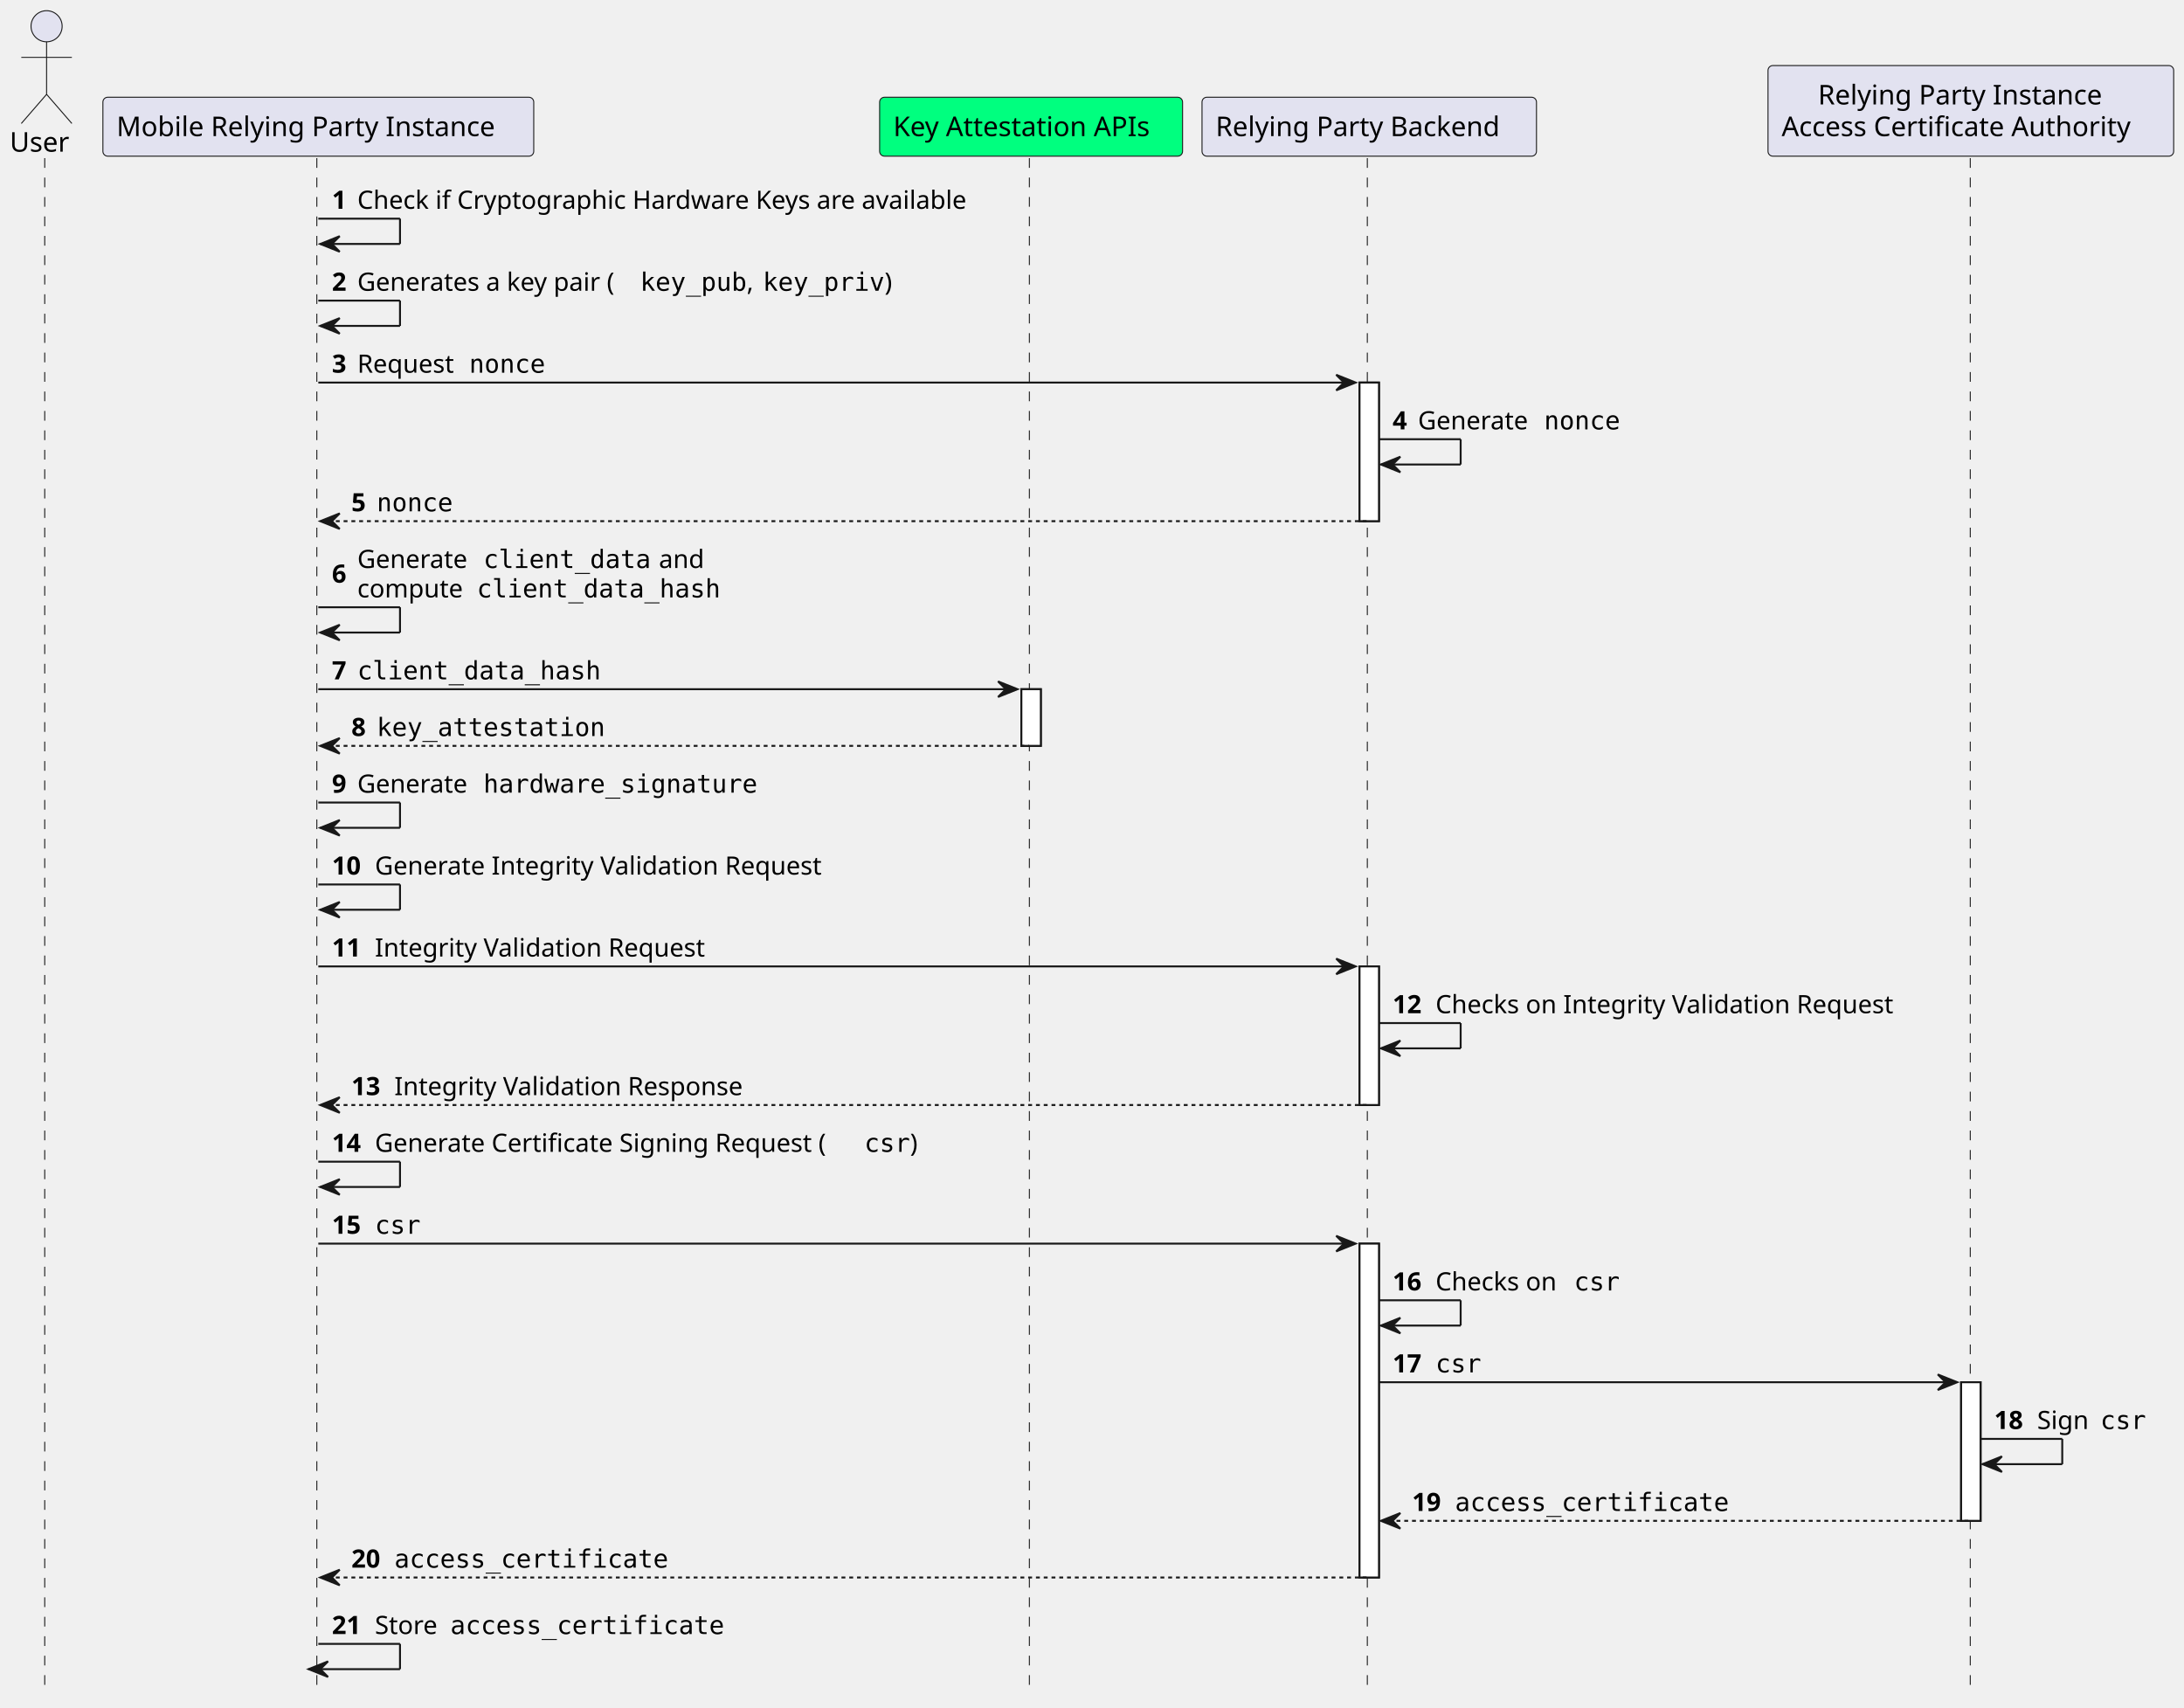
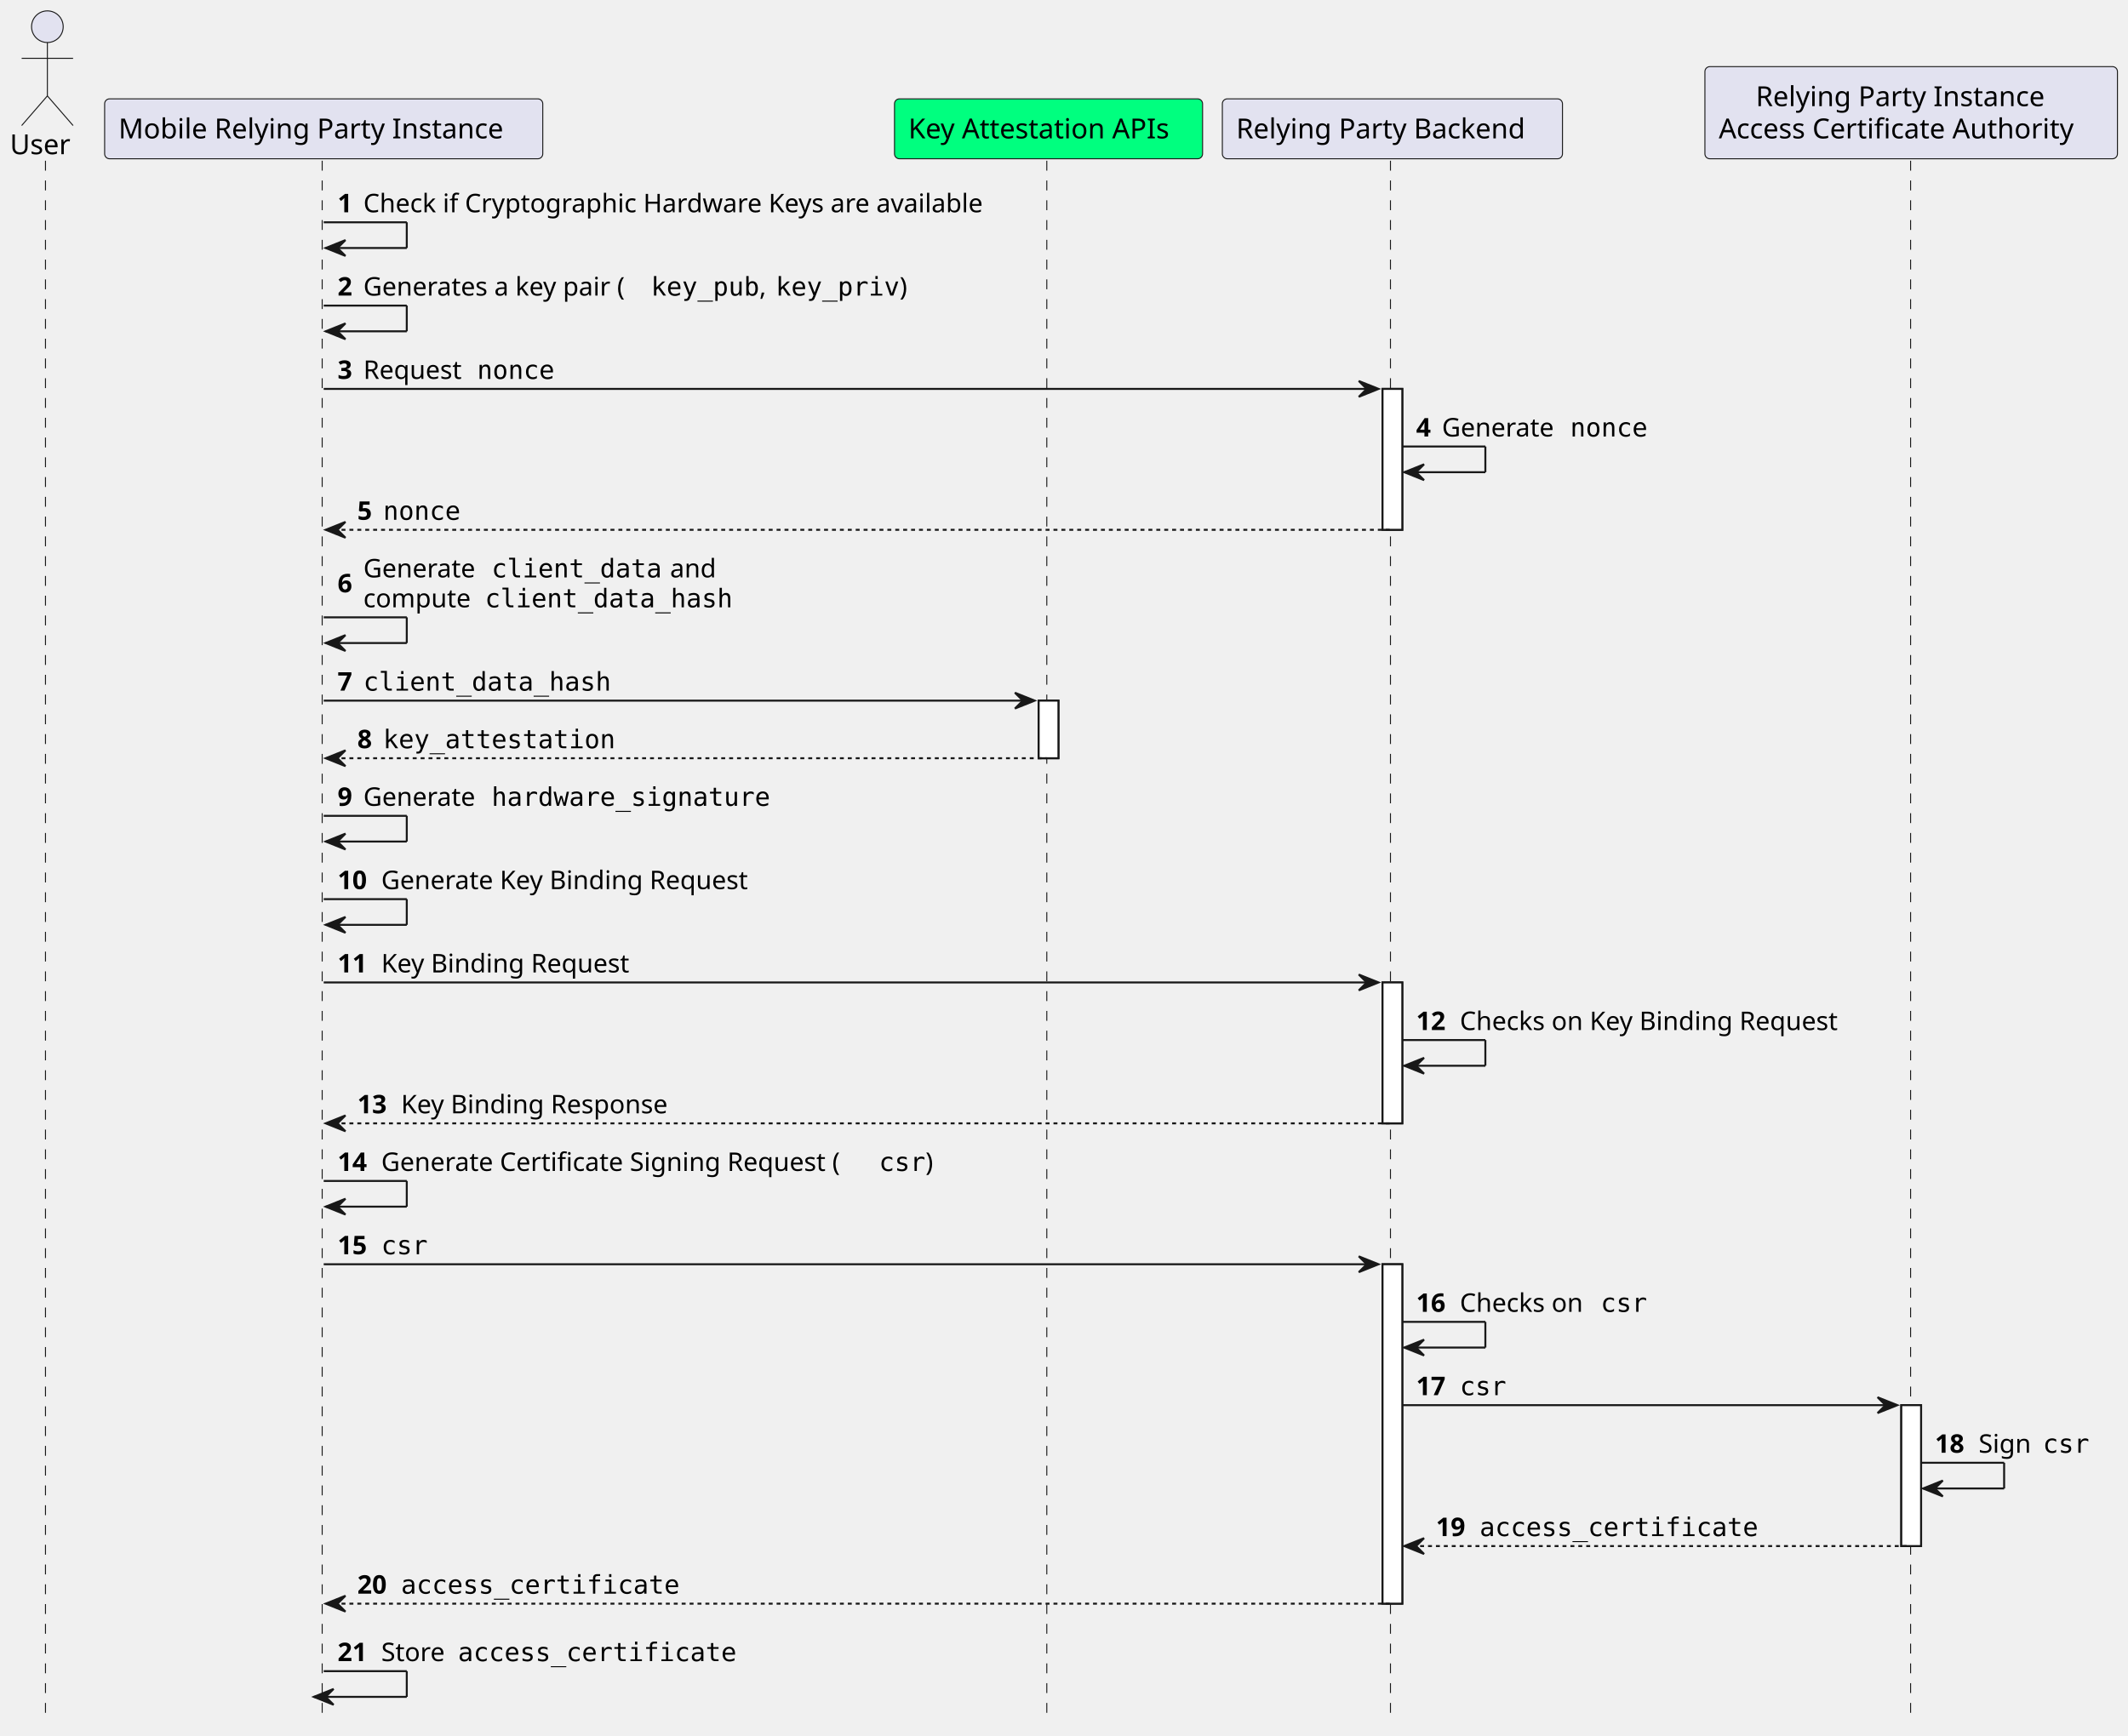
- <svg xmlns="http://www.w3.org/2000/svg" contentStyleType="text/css" data-diagram-type="SEQUENCE" height="878px" preserveAspectRatio="none" style="width:1123px;height:878px;background:#FFFFFF;" version="1.1" viewBox="0 0 1123 878" width="1123px" zoomAndPan="magnify">
+ <svg xmlns="http://www.w3.org/2000/svg" contentStyleType="text/css" data-diagram-type="SEQUENCE" height="878px" preserveAspectRatio="none" style="width:1076px;height:878px;background:#FFFFFF;" version="1.1" viewBox="0 0 1076 878" width="1076px" zoomAndPan="magnify">
  <defs />
  <g>
    <g>
      <rect fill="#FFFFFF" height="29.133" style="stroke:#181818;stroke-width:1;" width="10" x="525.185" y="354.359" />
    </g>
    <g>
      <rect fill="#FFFFFF" height="71.266" style="stroke:#181818;stroke-width:1;" width="10" x="699.06" y="196.695" />
    </g>
    <g>
      <rect fill="#FFFFFF" height="71.266" style="stroke:#181818;stroke-width:1;" width="10" x="699.06" y="496.891" />
    </g>
    <g>
      <rect fill="#FFFFFF" height="171.664" style="stroke:#181818;stroke-width:1;" width="10" x="699.06" y="639.422" />
    </g>
    <g>
-       <rect fill="#FFFFFF" height="71.266" style="stroke:#181818;stroke-width:1;" width="10" x="1008.396" y="710.688" />
+       <rect fill="#FFFFFF" height="71.266" style="stroke:#181818;stroke-width:1;" width="10" x="961.367" y="710.688" />
    </g>
    <g>
      <rect fill="#000000" fill-opacity="0" height="789.922" width="8" x="19.955" y="81.297" />
      <line style="stroke:#181818;stroke-width:0.5;stroke-dasharray:5.0,5.0;" x1="23" x2="23" y1="81.297" y2="871.219" />
    </g>
    <g>
      <rect fill="#000000" fill-opacity="0" height="789.922" width="8" x="159.68" y="81.297" />
      <line style="stroke:#181818;stroke-width:0.5;stroke-dasharray:5.0,5.0;" x1="162.91" x2="162.91" y1="81.297" y2="871.219" />
    </g>
    <g>
      <rect fill="#000000" fill-opacity="0" height="789.922" width="8" x="526.185" y="81.297" />
      <line style="stroke:#181818;stroke-width:0.5;stroke-dasharray:5.0,5.0;" x1="529.3" x2="529.3" y1="81.297" y2="871.219" />
    </g>
    <g>
      <rect fill="#000000" fill-opacity="0" height="789.922" width="8" x="700.06" y="81.297" />
      <line style="stroke:#181818;stroke-width:0.5;stroke-dasharray:5.0,5.0;" x1="703.07" x2="703.07" y1="81.297" y2="871.219" />
    </g>
    <g>
-       <rect fill="#000000" fill-opacity="0" height="789.922" width="8" x="1009.396" y="81.297" />
-       <line style="stroke:#181818;stroke-width:0.5;stroke-dasharray:5.0,5.0;" x1="1013.101" x2="1013.101" y1="81.297" y2="871.219" />
+       <rect fill="#000000" fill-opacity="0" height="789.922" width="8" x="962.367" y="81.297" />
+       <line style="stroke:#181818;stroke-width:0.5;stroke-dasharray:5.0,5.0;" x1="966.071" x2="966.071" y1="81.297" y2="871.219" />
    </g>
    <g class="participant participant-head" data-participant="user">
      <text fill="#000000" font-family="sans-serif" font-size="14" lengthAdjust="spacing" textLength="31.91" x="5" y="77.995">User</text>
      <ellipse cx="23.955" cy="13.5" fill="#E2E2F0" rx="8" ry="8" style="stroke:#181818;stroke-width:0.5;" />
      <path d="M23.955,21.5 L23.955,48.5 M10.955,29.5 L36.955,29.5 M23.955,48.5 L10.955,63.5 M23.955,48.5 L36.955,63.5" fill="none" style="stroke:#181818;stroke-width:0.5;" />
    </g>
    <g class="participant participant-head" data-participant="app">
      <rect fill="#E2E2F0" height="30.297" rx="2.5" ry="2.5" style="stroke:#181818;stroke-width:0.5;" width="221.539" x="52.91" y="50" />
      <text fill="#000000" font-family="sans-serif" font-size="14" lengthAdjust="spacing" textLength="207.539" x="59.91" y="69.995">Mobile Relying Party Instance</text>
    </g>
    <g class="participant participant-head" data-participant="aats">
      <rect fill="#00FF7F" height="30.297" rx="2.5" ry="2.5" style="stroke:#181818;stroke-width:0.5;" width="155.77" x="452.3" y="50" />
      <text fill="#000000" font-family="sans-serif" font-size="14" lengthAdjust="spacing" textLength="141.77" x="459.3" y="69.995">Key Attestation APIs</text>
    </g>
    <g class="participant participant-head" data-participant="bck">
      <rect fill="#E2E2F0" height="30.297" rx="2.5" ry="2.5" style="stroke:#181818;stroke-width:0.5;" width="171.978" x="618.07" y="50" />
      <text fill="#000000" font-family="sans-serif" font-size="14" lengthAdjust="spacing" textLength="157.978" x="625.07" y="69.995">Relying Party Backend</text>
    </g>
    <g class="participant participant-head" data-participant="ca">
-       <rect fill="#E2E2F0" height="46.594" rx="2.5" ry="2.5" style="stroke:#181818;stroke-width:0.5;" width="208.592" x="909.101" y="33.703" />
-       <text fill="#000000" font-family="sans-serif" font-size="14" lengthAdjust="spacing" textLength="157.165" x="934.814" y="53.698">Relying Party Instance</text>
-       <text fill="#000000" font-family="sans-serif" font-size="14" lengthAdjust="spacing" textLength="194.592" x="916.101" y="69.995">Access Certificate Authority</text>
+       <rect fill="#E2E2F0" height="46.594" rx="2.5" ry="2.5" style="stroke:#181818;stroke-width:0.5;" width="208.592" x="862.071" y="33.703" />
+       <text fill="#000000" font-family="sans-serif" font-size="14" lengthAdjust="spacing" textLength="157.165" x="887.784" y="53.698">Relying Party Instance</text>
+       <text fill="#000000" font-family="sans-serif" font-size="14" lengthAdjust="spacing" textLength="194.592" x="869.071" y="69.995">Access Certificate Authority</text>
    </g>
    <g>
      <rect fill="#FFFFFF" height="29.133" style="stroke:#181818;stroke-width:1;" width="10" x="525.185" y="354.359" />
    </g>
    <g>
      <rect fill="#FFFFFF" height="71.266" style="stroke:#181818;stroke-width:1;" width="10" x="699.06" y="196.695" />
    </g>
    <g>
      <rect fill="#FFFFFF" height="71.266" style="stroke:#181818;stroke-width:1;" width="10" x="699.06" y="496.891" />
    </g>
    <g>
      <rect fill="#FFFFFF" height="171.664" style="stroke:#181818;stroke-width:1;" width="10" x="699.06" y="639.422" />
    </g>
    <g>
-       <rect fill="#FFFFFF" height="71.266" style="stroke:#181818;stroke-width:1;" width="10" x="1008.396" y="710.688" />
+       <rect fill="#FFFFFF" height="71.266" style="stroke:#181818;stroke-width:1;" width="10" x="961.367" y="710.688" />
    </g>
    <g class="message" data-participant-1="app" data-participant-2="app">
      <line style="stroke:#181818;stroke-width:1;" x1="163.68" x2="205.68" y1="112.43" y2="112.43" />
      <line style="stroke:#181818;stroke-width:1;" x1="205.68" x2="205.68" y1="112.43" y2="125.43" />
      <line style="stroke:#181818;stroke-width:1;" x1="164.68" x2="205.68" y1="125.43" y2="125.43" />
      <polygon fill="#181818" points="174.68,121.43,164.68,125.43,174.68,129.43,170.68,125.43" style="stroke:#181818;stroke-width:1;" />
      <text fill="#000000" font-family="sans-serif" font-size="13" font-weight="bold" lengthAdjust="spacing" textLength="9.045" x="170.68" y="107.364">1</text>
      <text fill="#000000" font-family="sans-serif" font-size="13" lengthAdjust="spacing" textLength="339.46" x="183.725" y="107.364">Check if Cryptographic Hardware Keys are available</text>
    </g>
    <g class="message" data-participant-1="app" data-participant-2="app">
      <line style="stroke:#181818;stroke-width:1;" x1="163.68" x2="205.68" y1="154.562" y2="154.562" />
      <line style="stroke:#181818;stroke-width:1;" x1="205.68" x2="205.68" y1="154.562" y2="167.562" />
      <line style="stroke:#181818;stroke-width:1;" x1="164.68" x2="205.68" y1="167.562" y2="167.562" />
      <polygon fill="#181818" points="174.68,163.562,164.68,167.562,174.68,171.562,170.68,167.562" style="stroke:#181818;stroke-width:1;" />
      <text fill="#000000" font-family="sans-serif" font-size="13" font-weight="bold" lengthAdjust="spacing" textLength="9.045" x="170.68" y="149.497">2</text>
      <text fill="#000000" font-family="sans-serif" font-size="13" lengthAdjust="spacing" textLength="145.45" x="183.725" y="149.497">Generates a key pair (</text>
      <text fill="#000000" font-family="monospace" font-size="13" lengthAdjust="spacing" textLength="54.787" x="329.175" y="149.497">key_pub</text>
      <text fill="#000000" font-family="sans-serif" font-size="13" lengthAdjust="spacing" textLength="4.132" x="383.962" y="149.497">,</text>
      <text fill="#000000" font-family="monospace" font-size="13" lengthAdjust="spacing" textLength="62.613" x="392.227" y="149.497">key_priv</text>
      <text fill="#000000" font-family="sans-serif" font-size="13" lengthAdjust="spacing" textLength="5.072" x="454.84" y="149.497">)</text>
    </g>
    <g class="message" data-participant-1="app" data-participant-2="bck">
      <polygon fill="#181818" points="687.06,192.695,697.06,196.695,687.06,200.695,691.06,196.695" style="stroke:#181818;stroke-width:1;" />
      <line style="stroke:#181818;stroke-width:1;" x1="163.68" x2="693.06" y1="196.695" y2="196.695" />
      <text fill="#000000" font-family="sans-serif" font-size="13" font-weight="bold" lengthAdjust="spacing" textLength="9.045" x="170.68" y="191.629">3</text>
      <text fill="#000000" font-family="sans-serif" font-size="13" lengthAdjust="spacing" textLength="53.39" x="183.725" y="191.629">Request</text>
      <text fill="#000000" font-family="monospace" font-size="13" lengthAdjust="spacing" textLength="39.133" x="241.248" y="191.629">nonce</text>
    </g>
    <g class="message" data-participant-1="bck" data-participant-2="bck">
      <line style="stroke:#181818;stroke-width:1;" x1="709.06" x2="751.06" y1="225.828" y2="225.828" />
      <line style="stroke:#181818;stroke-width:1;" x1="751.06" x2="751.06" y1="225.828" y2="238.828" />
      <line style="stroke:#181818;stroke-width:1;" x1="710.06" x2="751.06" y1="238.828" y2="238.828" />
      <polygon fill="#181818" points="720.06,234.828,710.06,238.828,720.06,242.828,716.06,238.828" style="stroke:#181818;stroke-width:1;" />
      <text fill="#000000" font-family="sans-serif" font-size="13" font-weight="bold" lengthAdjust="spacing" textLength="9.045" x="716.06" y="220.762">4</text>
      <text fill="#000000" font-family="sans-serif" font-size="13" lengthAdjust="spacing" textLength="60.715" x="729.105" y="220.762">Generate</text>
      <text fill="#000000" font-family="monospace" font-size="13" lengthAdjust="spacing" textLength="39.133" x="793.953" y="220.762">nonce</text>
    </g>
    <g class="message" data-participant-1="bck" data-participant-2="app">
      <polygon fill="#181818" points="174.68,263.961,164.68,267.961,174.68,271.961,170.68,267.961" style="stroke:#181818;stroke-width:1;" />
      <line style="stroke:#181818;stroke-width:1;stroke-dasharray:2.0,2.0;" x1="168.68" x2="703.06" y1="267.961" y2="267.961" />
      <text fill="#000000" font-family="sans-serif" font-size="13" font-weight="bold" lengthAdjust="spacing" textLength="9.045" x="180.68" y="262.895">5</text>
      <text fill="#000000" font-family="monospace" font-size="13" lengthAdjust="spacing" textLength="39.133" x="193.725" y="262.895">nonce</text>
    </g>
    <g class="message" data-participant-1="app" data-participant-2="app">
      <line style="stroke:#181818;stroke-width:1;" x1="163.68" x2="205.68" y1="312.227" y2="312.227" />
      <line style="stroke:#181818;stroke-width:1;" x1="205.68" x2="205.68" y1="312.227" y2="325.227" />
      <line style="stroke:#181818;stroke-width:1;" x1="164.68" x2="205.68" y1="325.227" y2="325.227" />
      <polygon fill="#181818" points="174.68,321.227,164.68,325.227,174.68,329.227,170.68,325.227" style="stroke:#181818;stroke-width:1;" />
      <text fill="#000000" font-family="sans-serif" font-size="13" font-weight="bold" lengthAdjust="spacing" textLength="9.045" x="170.68" y="299.594">6</text>
      <text fill="#000000" font-family="sans-serif" font-size="13" lengthAdjust="spacing" textLength="60.715" x="183.725" y="292.028">Generate</text>
      <text fill="#000000" font-family="monospace" font-size="13" lengthAdjust="spacing" textLength="86.093" x="248.573" y="292.028">client_data</text>
      <text fill="#000000" font-family="sans-serif" font-size="13" lengthAdjust="spacing" textLength="24.457" x="338.798" y="292.028">and</text>
      <text fill="#000000" font-family="sans-serif" font-size="13" lengthAdjust="spacing" textLength="57.351" x="183.725" y="307.161">compute</text>
      <text fill="#000000" font-family="monospace" font-size="13" lengthAdjust="spacing" textLength="125.227" x="245.208" y="307.161">client_data_hash</text>
    </g>
    <g class="message" data-participant-1="app" data-participant-2="aats">
      <polygon fill="#181818" points="513.185,350.359,523.185,354.359,513.185,358.359,517.185,354.359" style="stroke:#181818;stroke-width:1;" />
      <line style="stroke:#181818;stroke-width:1;" x1="163.68" x2="519.185" y1="354.359" y2="354.359" />
      <text fill="#000000" font-family="sans-serif" font-size="13" font-weight="bold" lengthAdjust="spacing" textLength="9.045" x="170.68" y="349.293">7</text>
      <text fill="#000000" font-family="monospace" font-size="13" lengthAdjust="spacing" textLength="125.227" x="183.725" y="349.293">client_data_hash</text>
    </g>
    <g class="message" data-participant-1="aats" data-participant-2="app">
      <polygon fill="#181818" points="174.68,379.492,164.68,383.492,174.68,387.492,170.68,383.492" style="stroke:#181818;stroke-width:1;" />
      <line style="stroke:#181818;stroke-width:1;stroke-dasharray:2.0,2.0;" x1="168.68" x2="529.185" y1="383.492" y2="383.492" />
      <text fill="#000000" font-family="sans-serif" font-size="13" font-weight="bold" lengthAdjust="spacing" textLength="9.045" x="180.68" y="378.426">8</text>
      <text fill="#000000" font-family="monospace" font-size="13" lengthAdjust="spacing" textLength="117.4" x="193.725" y="378.426">key_attestation</text>
    </g>
    <g class="message" data-participant-1="app" data-participant-2="app">
      <line style="stroke:#181818;stroke-width:1;" x1="163.68" x2="205.68" y1="412.625" y2="412.625" />
      <line style="stroke:#181818;stroke-width:1;" x1="205.68" x2="205.68" y1="412.625" y2="425.625" />
      <line style="stroke:#181818;stroke-width:1;" x1="164.68" x2="205.68" y1="425.625" y2="425.625" />
      <polygon fill="#181818" points="174.68,421.625,164.68,425.625,174.68,429.625,170.68,425.625" style="stroke:#181818;stroke-width:1;" />
      <text fill="#000000" font-family="sans-serif" font-size="13" font-weight="bold" lengthAdjust="spacing" textLength="9.045" x="170.68" y="407.559">9</text>
      <text fill="#000000" font-family="sans-serif" font-size="13" lengthAdjust="spacing" textLength="60.715" x="183.725" y="407.559">Generate</text>
      <text fill="#000000" font-family="monospace" font-size="13" lengthAdjust="spacing" textLength="140.88" x="248.573" y="407.559">hardware_signature</text>
    </g>
    <g class="message" data-participant-1="app" data-participant-2="app">
      <line style="stroke:#181818;stroke-width:1;" x1="163.68" x2="205.68" y1="454.758" y2="454.758" />
      <line style="stroke:#181818;stroke-width:1;" x1="205.68" x2="205.68" y1="454.758" y2="467.758" />
      <line style="stroke:#181818;stroke-width:1;" x1="164.68" x2="205.68" y1="467.758" y2="467.758" />
      <polygon fill="#181818" points="174.68,463.758,164.68,467.758,174.68,471.758,170.68,467.758" style="stroke:#181818;stroke-width:1;" />
      <text fill="#000000" font-family="sans-serif" font-size="13" font-weight="bold" lengthAdjust="spacing" textLength="18.091" x="170.68" y="449.692">10</text>
-       <text fill="#000000" font-family="sans-serif" font-size="13" lengthAdjust="spacing" textLength="246.873" x="192.77" y="449.692">Generate Integrity Validation Request</text>
+       <text fill="#000000" font-family="sans-serif" font-size="13" lengthAdjust="spacing" textLength="199.843" x="192.77" y="449.692">Generate Key Binding Request</text>
    </g>
    <g class="message" data-participant-1="app" data-participant-2="bck">
      <polygon fill="#181818" points="687.06,492.891,697.06,496.891,687.06,500.891,691.06,496.891" style="stroke:#181818;stroke-width:1;" />
      <line style="stroke:#181818;stroke-width:1;" x1="163.68" x2="693.06" y1="496.891" y2="496.891" />
      <text fill="#000000" font-family="sans-serif" font-size="13" font-weight="bold" lengthAdjust="spacing" textLength="18.091" x="170.68" y="491.825">11</text>
-       <text fill="#000000" font-family="sans-serif" font-size="13" lengthAdjust="spacing" textLength="182.025" x="192.77" y="491.825">Integrity Validation Request</text>
+       <text fill="#000000" font-family="sans-serif" font-size="13" lengthAdjust="spacing" textLength="134.996" x="192.77" y="491.825">Key Binding Request</text>
    </g>
    <g class="message" data-participant-1="bck" data-participant-2="bck">
      <line style="stroke:#181818;stroke-width:1;" x1="709.06" x2="751.06" y1="526.023" y2="526.023" />
      <line style="stroke:#181818;stroke-width:1;" x1="751.06" x2="751.06" y1="526.023" y2="539.023" />
      <line style="stroke:#181818;stroke-width:1;" x1="710.06" x2="751.06" y1="539.023" y2="539.023" />
      <polygon fill="#181818" points="720.06,535.023,710.06,539.023,720.06,543.023,716.06,539.023" style="stroke:#181818;stroke-width:1;" />
      <text fill="#000000" font-family="sans-serif" font-size="13" font-weight="bold" lengthAdjust="spacing" textLength="18.091" x="716.06" y="520.957">12</text>
-       <text fill="#000000" font-family="sans-serif" font-size="13" lengthAdjust="spacing" textLength="253.246" x="738.15" y="520.957">Checks on Integrity Validation Request</text>
+       <text fill="#000000" font-family="sans-serif" font-size="13" lengthAdjust="spacing" textLength="206.216" x="738.15" y="520.957">Checks on Key Binding Request</text>
    </g>
    <g class="message" data-participant-1="bck" data-participant-2="app">
      <polygon fill="#181818" points="174.68,564.156,164.68,568.156,174.68,572.156,170.68,568.156" style="stroke:#181818;stroke-width:1;" />
      <line style="stroke:#181818;stroke-width:1;stroke-dasharray:2.0,2.0;" x1="168.68" x2="703.06" y1="568.156" y2="568.156" />
      <text fill="#000000" font-family="sans-serif" font-size="13" font-weight="bold" lengthAdjust="spacing" textLength="18.091" x="180.68" y="563.09">13</text>
-       <text fill="#000000" font-family="sans-serif" font-size="13" lengthAdjust="spacing" textLength="191.655" x="202.77" y="563.09">Integrity Validation Response</text>
+       <text fill="#000000" font-family="sans-serif" font-size="13" lengthAdjust="spacing" textLength="144.625" x="202.77" y="563.09">Key Binding Response</text>
    </g>
    <g class="message" data-participant-1="app" data-participant-2="app">
      <line style="stroke:#181818;stroke-width:1;" x1="163.68" x2="205.68" y1="597.289" y2="597.289" />
      <line style="stroke:#181818;stroke-width:1;" x1="205.68" x2="205.68" y1="597.289" y2="610.289" />
      <line style="stroke:#181818;stroke-width:1;" x1="164.68" x2="205.68" y1="610.289" y2="610.289" />
      <polygon fill="#181818" points="174.68,606.289,164.68,610.289,174.68,614.289,170.68,610.289" style="stroke:#181818;stroke-width:1;" />
      <text fill="#000000" font-family="sans-serif" font-size="13" font-weight="bold" lengthAdjust="spacing" textLength="18.091" x="170.68" y="592.223">14</text>
      <text fill="#000000" font-family="sans-serif" font-size="13" lengthAdjust="spacing" textLength="251.691" x="192.77" y="592.223">Generate Certificate Signing Request (</text>
      <text fill="#000000" font-family="monospace" font-size="13" lengthAdjust="spacing" textLength="23.48" x="444.461" y="592.223">csr</text>
      <text fill="#000000" font-family="sans-serif" font-size="13" lengthAdjust="spacing" textLength="5.072" x="467.941" y="592.223">)</text>
    </g>
    <g class="message" data-participant-1="app" data-participant-2="bck">
      <polygon fill="#181818" points="687.06,635.422,697.06,639.422,687.06,643.422,691.06,639.422" style="stroke:#181818;stroke-width:1;" />
      <line style="stroke:#181818;stroke-width:1;" x1="163.68" x2="693.06" y1="639.422" y2="639.422" />
      <text fill="#000000" font-family="sans-serif" font-size="13" font-weight="bold" lengthAdjust="spacing" textLength="18.091" x="170.68" y="634.356">15</text>
      <text fill="#000000" font-family="monospace" font-size="13" lengthAdjust="spacing" textLength="23.48" x="192.77" y="634.356">csr</text>
    </g>
    <g class="message" data-participant-1="bck" data-participant-2="bck">
      <line style="stroke:#181818;stroke-width:1;" x1="709.06" x2="751.06" y1="668.555" y2="668.555" />
      <line style="stroke:#181818;stroke-width:1;" x1="751.06" x2="751.06" y1="668.555" y2="681.555" />
      <line style="stroke:#181818;stroke-width:1;" x1="710.06" x2="751.06" y1="681.555" y2="681.555" />
      <polygon fill="#181818" points="720.06,677.555,710.06,681.555,720.06,685.555,716.06,681.555" style="stroke:#181818;stroke-width:1;" />
      <text fill="#000000" font-family="sans-serif" font-size="13" font-weight="bold" lengthAdjust="spacing" textLength="18.091" x="716.06" y="663.489">16</text>
      <text fill="#000000" font-family="sans-serif" font-size="13" lengthAdjust="spacing" textLength="67.088" x="738.15" y="663.489">Checks on</text>
      <text fill="#000000" font-family="monospace" font-size="13" lengthAdjust="spacing" textLength="23.48" x="809.371" y="663.489">csr</text>
    </g>
    <g class="message" data-participant-1="bck" data-participant-2="ca">
-       <polygon fill="#181818" points="996.396,706.688,1006.396,710.688,996.396,714.688,1000.396,710.688" style="stroke:#181818;stroke-width:1;" />
-       <line style="stroke:#181818;stroke-width:1;" x1="709.06" x2="1002.396" y1="710.688" y2="710.688" />
+       <polygon fill="#181818" points="949.367,706.688,959.367,710.688,949.367,714.688,953.367,710.688" style="stroke:#181818;stroke-width:1;" />
+       <line style="stroke:#181818;stroke-width:1;" x1="709.06" x2="955.367" y1="710.688" y2="710.688" />
      <text fill="#000000" font-family="sans-serif" font-size="13" font-weight="bold" lengthAdjust="spacing" textLength="18.091" x="716.06" y="705.622">17</text>
      <text fill="#000000" font-family="monospace" font-size="13" lengthAdjust="spacing" textLength="23.48" x="738.15" y="705.622">csr</text>
    </g>
    <g class="message" data-participant-1="ca" data-participant-2="ca">
-       <line style="stroke:#181818;stroke-width:1;" x1="1018.396" x2="1060.397" y1="739.82" y2="739.82" />
-       <line style="stroke:#181818;stroke-width:1;" x1="1060.397" x2="1060.397" y1="739.82" y2="752.82" />
-       <line style="stroke:#181818;stroke-width:1;" x1="1019.396" x2="1060.397" y1="752.82" y2="752.82" />
-       <polygon fill="#181818" points="1029.397,748.82,1019.396,752.82,1029.397,756.82,1025.397,752.82" style="stroke:#181818;stroke-width:1;" />
-       <text fill="#000000" font-family="sans-serif" font-size="13" font-weight="bold" lengthAdjust="spacing" textLength="18.091" x="1025.397" y="734.754">18</text>
-       <text fill="#000000" font-family="sans-serif" font-size="13" lengthAdjust="spacing" textLength="28.355" x="1047.487" y="734.754">Sign</text>
-       <text fill="#000000" font-family="monospace" font-size="13" lengthAdjust="spacing" textLength="23.48" x="1079.975" y="734.754">csr</text>
+       <line style="stroke:#181818;stroke-width:1;" x1="971.367" x2="1013.367" y1="739.82" y2="739.82" />
+       <line style="stroke:#181818;stroke-width:1;" x1="1013.367" x2="1013.367" y1="739.82" y2="752.82" />
+       <line style="stroke:#181818;stroke-width:1;" x1="972.367" x2="1013.367" y1="752.82" y2="752.82" />
+       <polygon fill="#181818" points="982.367,748.82,972.367,752.82,982.367,756.82,978.367,752.82" style="stroke:#181818;stroke-width:1;" />
+       <text fill="#000000" font-family="sans-serif" font-size="13" font-weight="bold" lengthAdjust="spacing" textLength="18.091" x="978.367" y="734.754">18</text>
+       <text fill="#000000" font-family="sans-serif" font-size="13" lengthAdjust="spacing" textLength="28.355" x="1000.457" y="734.754">Sign</text>
+       <text fill="#000000" font-family="monospace" font-size="13" lengthAdjust="spacing" textLength="23.48" x="1032.945" y="734.754">csr</text>
    </g>
    <g class="message" data-participant-1="ca" data-participant-2="bck">
      <polygon fill="#181818" points="720.06,777.953,710.06,781.953,720.06,785.953,716.06,781.953" style="stroke:#181818;stroke-width:1;" />
-       <line style="stroke:#181818;stroke-width:1;stroke-dasharray:2.0,2.0;" x1="714.06" x2="1012.396" y1="781.953" y2="781.953" />
+       <line style="stroke:#181818;stroke-width:1;stroke-dasharray:2.0,2.0;" x1="714.06" x2="965.367" y1="781.953" y2="781.953" />
      <text fill="#000000" font-family="sans-serif" font-size="13" font-weight="bold" lengthAdjust="spacing" textLength="18.091" x="726.06" y="776.887">19</text>
      <text fill="#000000" font-family="monospace" font-size="13" lengthAdjust="spacing" textLength="140.88" x="748.15" y="776.887">access_certificate</text>
    </g>
    <g class="message" data-participant-1="bck" data-participant-2="app">
      <polygon fill="#181818" points="174.68,807.086,164.68,811.086,174.68,815.086,170.68,811.086" style="stroke:#181818;stroke-width:1;" />
      <line style="stroke:#181818;stroke-width:1;stroke-dasharray:2.0,2.0;" x1="168.68" x2="703.06" y1="811.086" y2="811.086" />
      <text fill="#000000" font-family="sans-serif" font-size="13" font-weight="bold" lengthAdjust="spacing" textLength="18.091" x="180.68" y="806.02">20</text>
      <text fill="#000000" font-family="monospace" font-size="13" lengthAdjust="spacing" textLength="140.88" x="202.77" y="806.02">access_certificate</text>
    </g>
    <g class="message" data-participant-1="app" data-participant-2="app">
      <line style="stroke:#181818;stroke-width:1;" x1="163.68" x2="205.68" y1="845.219" y2="845.219" />
      <line style="stroke:#181818;stroke-width:1;" x1="205.68" x2="205.68" y1="845.219" y2="858.219" />
      <line style="stroke:#181818;stroke-width:1;" x1="158.68" x2="205.68" y1="858.219" y2="858.219" />
      <polygon fill="#181818" points="168.68,854.219,158.68,858.219,168.68,862.219,164.68,858.219" style="stroke:#181818;stroke-width:1;" />
      <text fill="#000000" font-family="sans-serif" font-size="13" font-weight="bold" lengthAdjust="spacing" textLength="18.091" x="170.68" y="840.153">21</text>
      <text fill="#000000" font-family="sans-serif" font-size="13" lengthAdjust="spacing" textLength="34.645" x="192.77" y="840.153">Store</text>
      <text fill="#000000" font-family="monospace" font-size="13" lengthAdjust="spacing" textLength="140.88" x="231.548" y="840.153">access_certificate</text>
    </g>
  </g>
</svg>
